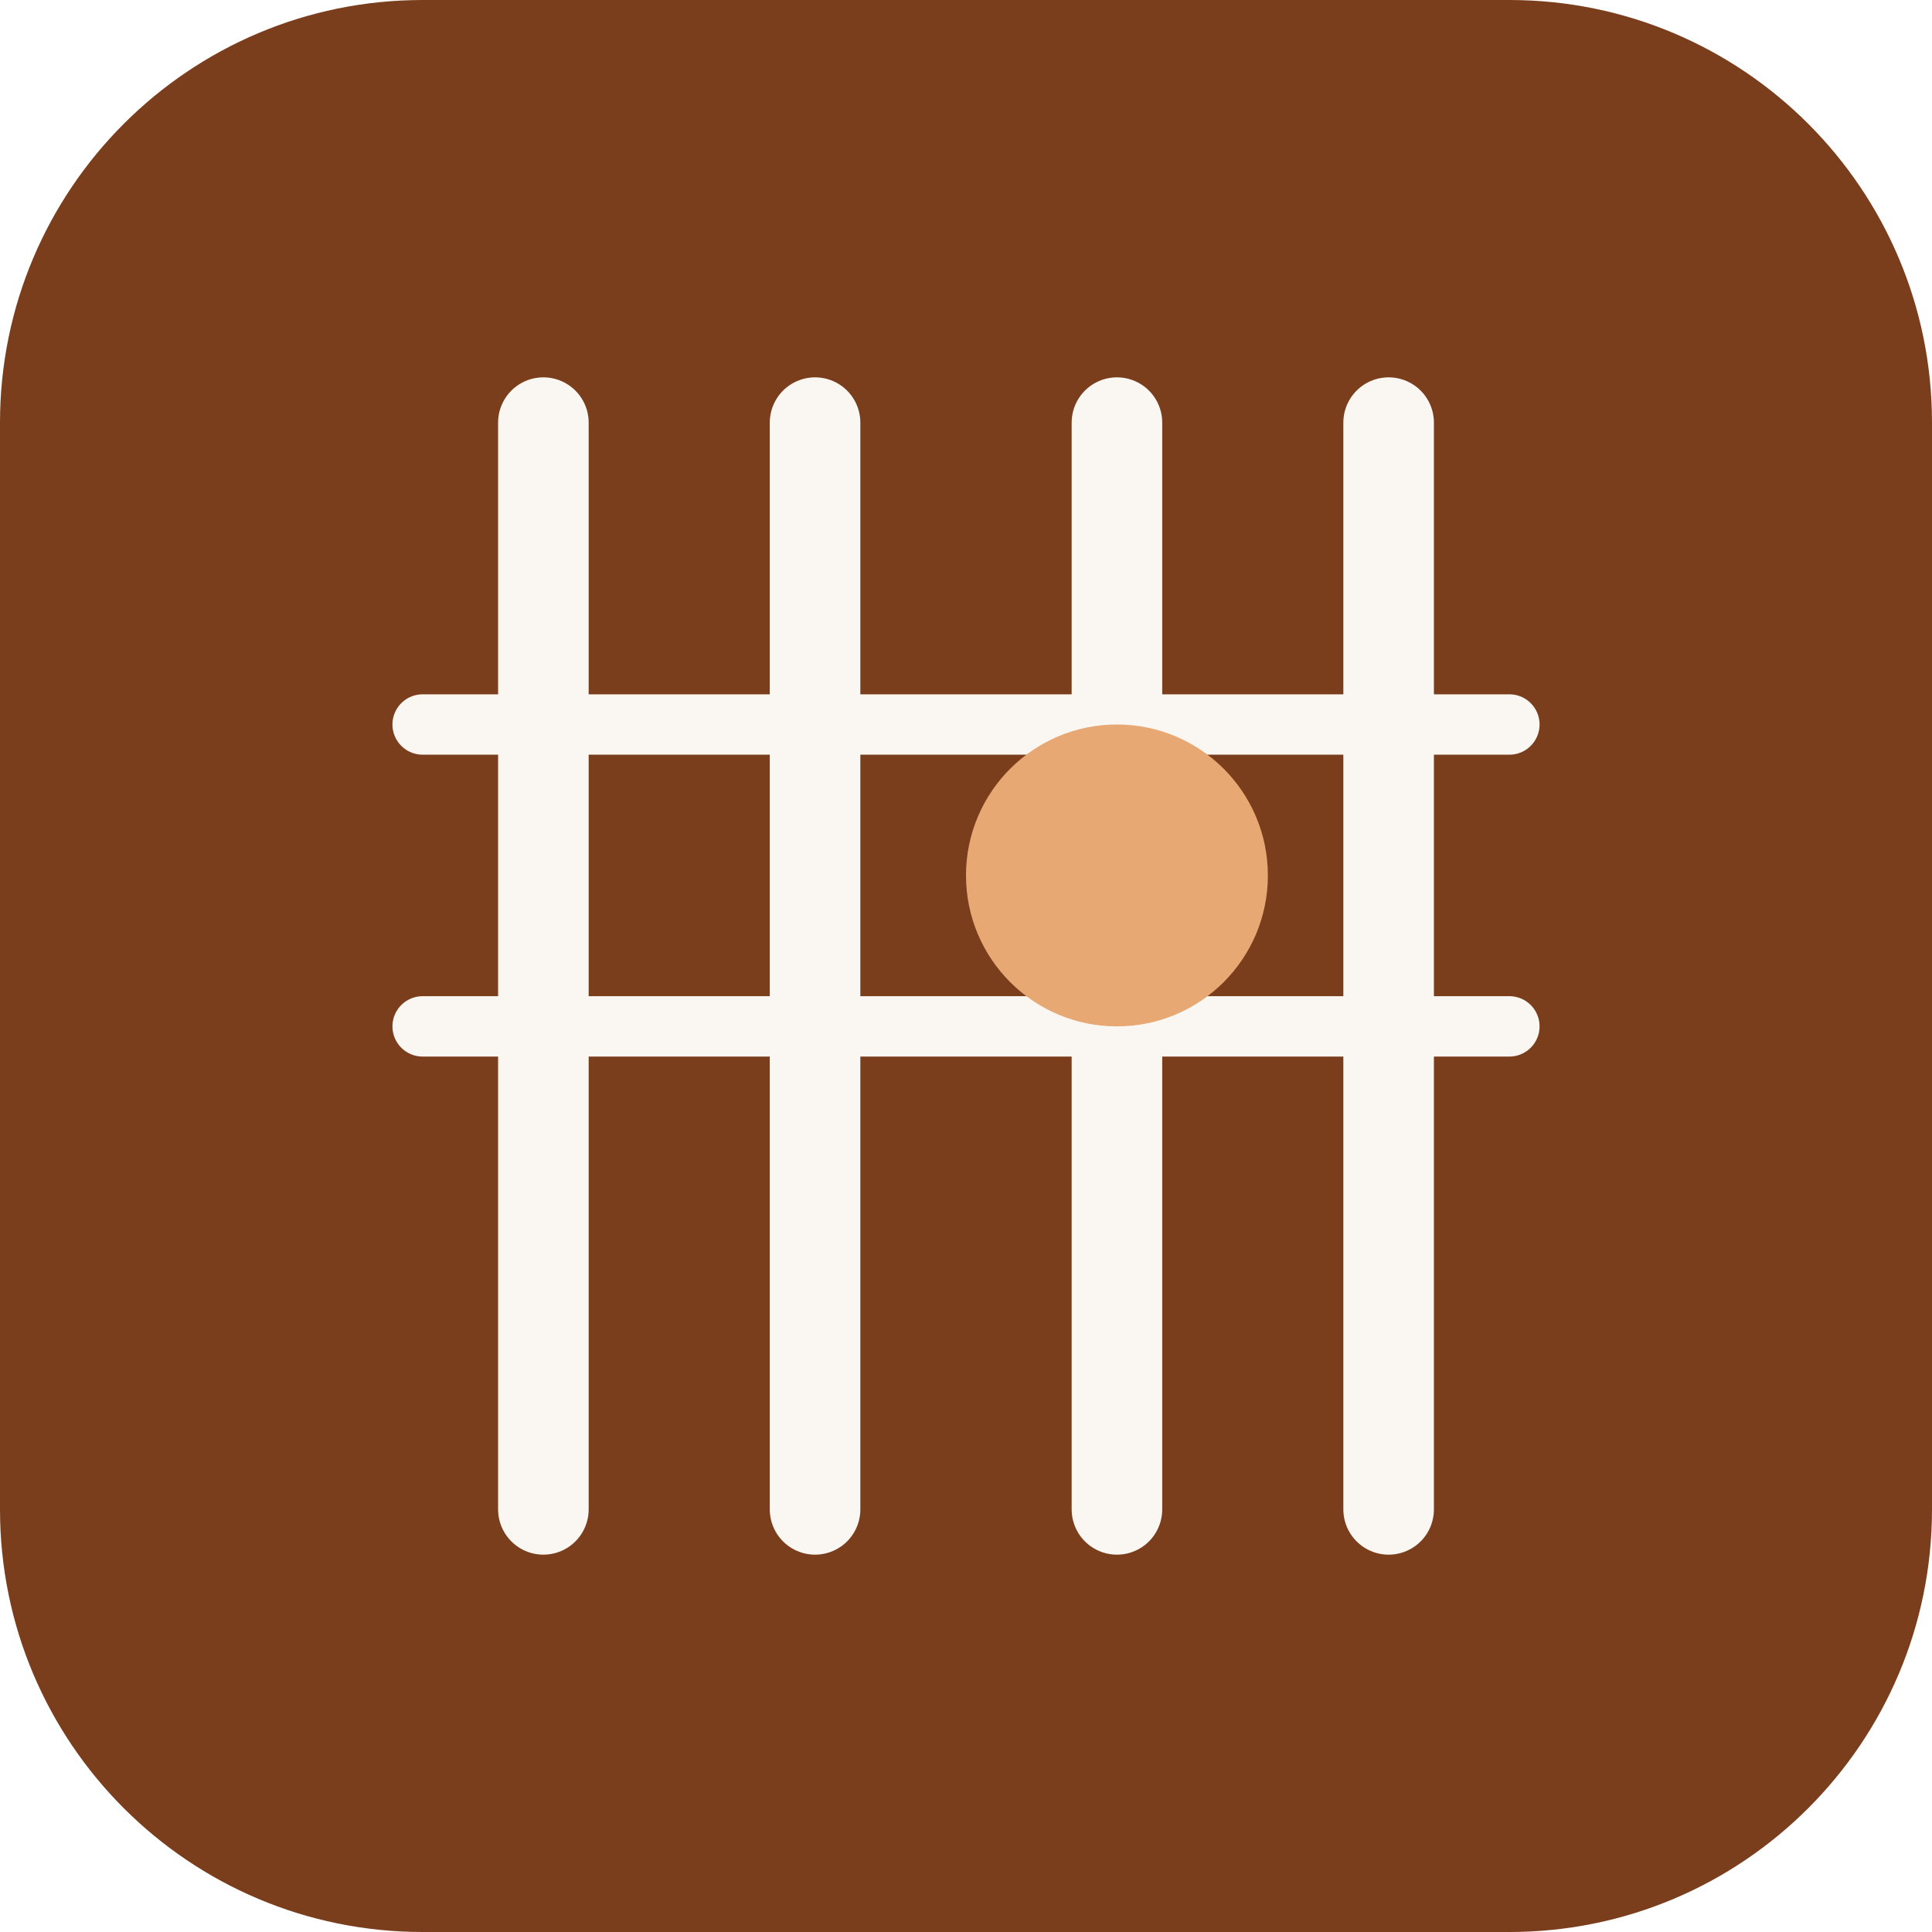
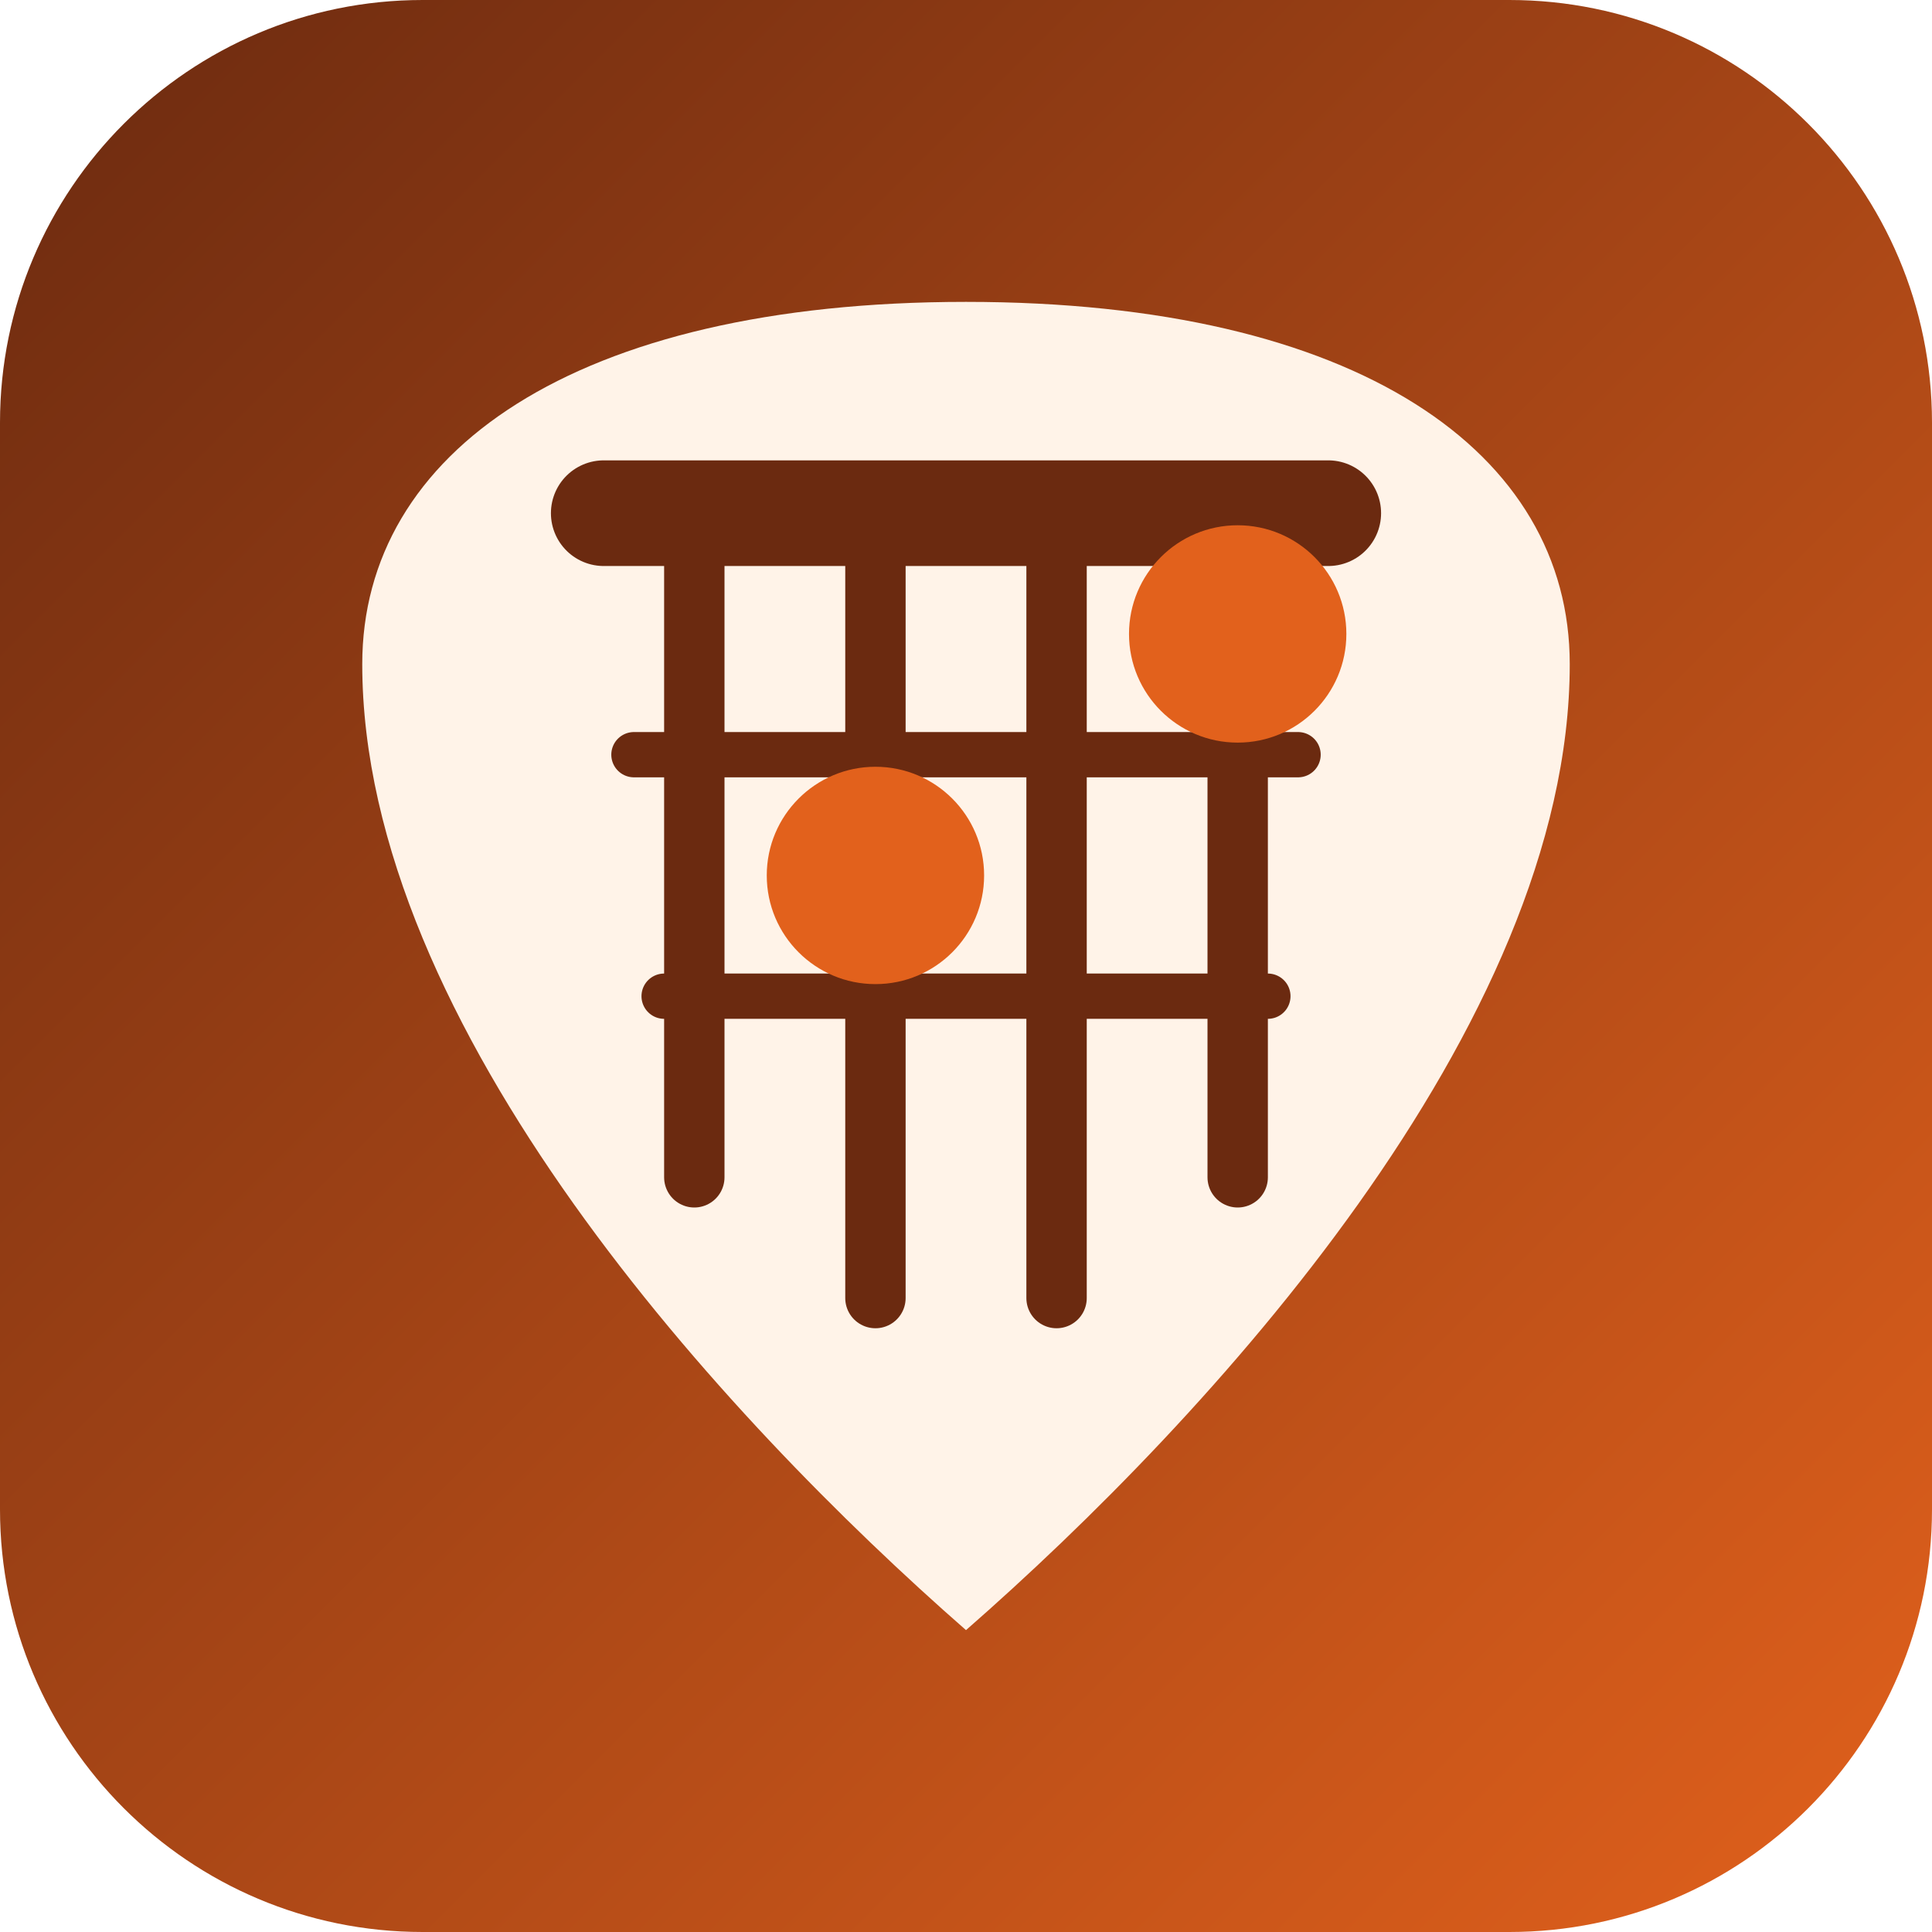
<svg xmlns="http://www.w3.org/2000/svg" viewBox="0 0 64 64">
-   <rect width="64" height="64" rx="14" fill="#7a3e1d" />
-   <g stroke="#faf7f2" stroke-width="3" stroke-linecap="round">
-     <path d="M18 14v36M27 14v36M37 14v36M46 14v36" />
-     <path d="M14 24h36M14 34h36" stroke-width="2" />
+   <defs>
+     <linearGradient id="cdg" x1="0" y1="0" x2="1" y2="1">
+       <stop offset="0" stop-color="#6b2a10" />
+       <stop offset="1" stop-color="#e2611c" />
+     </linearGradient>
+   </defs>
+   <rect width="64" height="64" rx="14" fill="url(#cdg)" />
+   <path d="M32 10C45 10 52 15 52 22C52 34 40 47 32 54C24 47 12 34 12 22C12 15 19 10 32 10Z" fill="#fff3e8" />
+   <g stroke="#6b2a10" stroke-linecap="round">
+     <path d="M23 17v22M29 17v26M35 17v26M41 17v22" stroke-width="2" />
+     <path d="M20 17h24" stroke-width="3.5" />
+     <path d="M21 25h22M22 33h20" stroke-width="1.5" />
  </g>
-   <circle cx="37" cy="29" r="5" fill="#e8a873" />
+   <g fill="#e2611c">
+     <circle cx="29" cy="29" r="3.6" />
+     <circle cx="41" cy="21" r="3.6" />
+   </g>
</svg>
